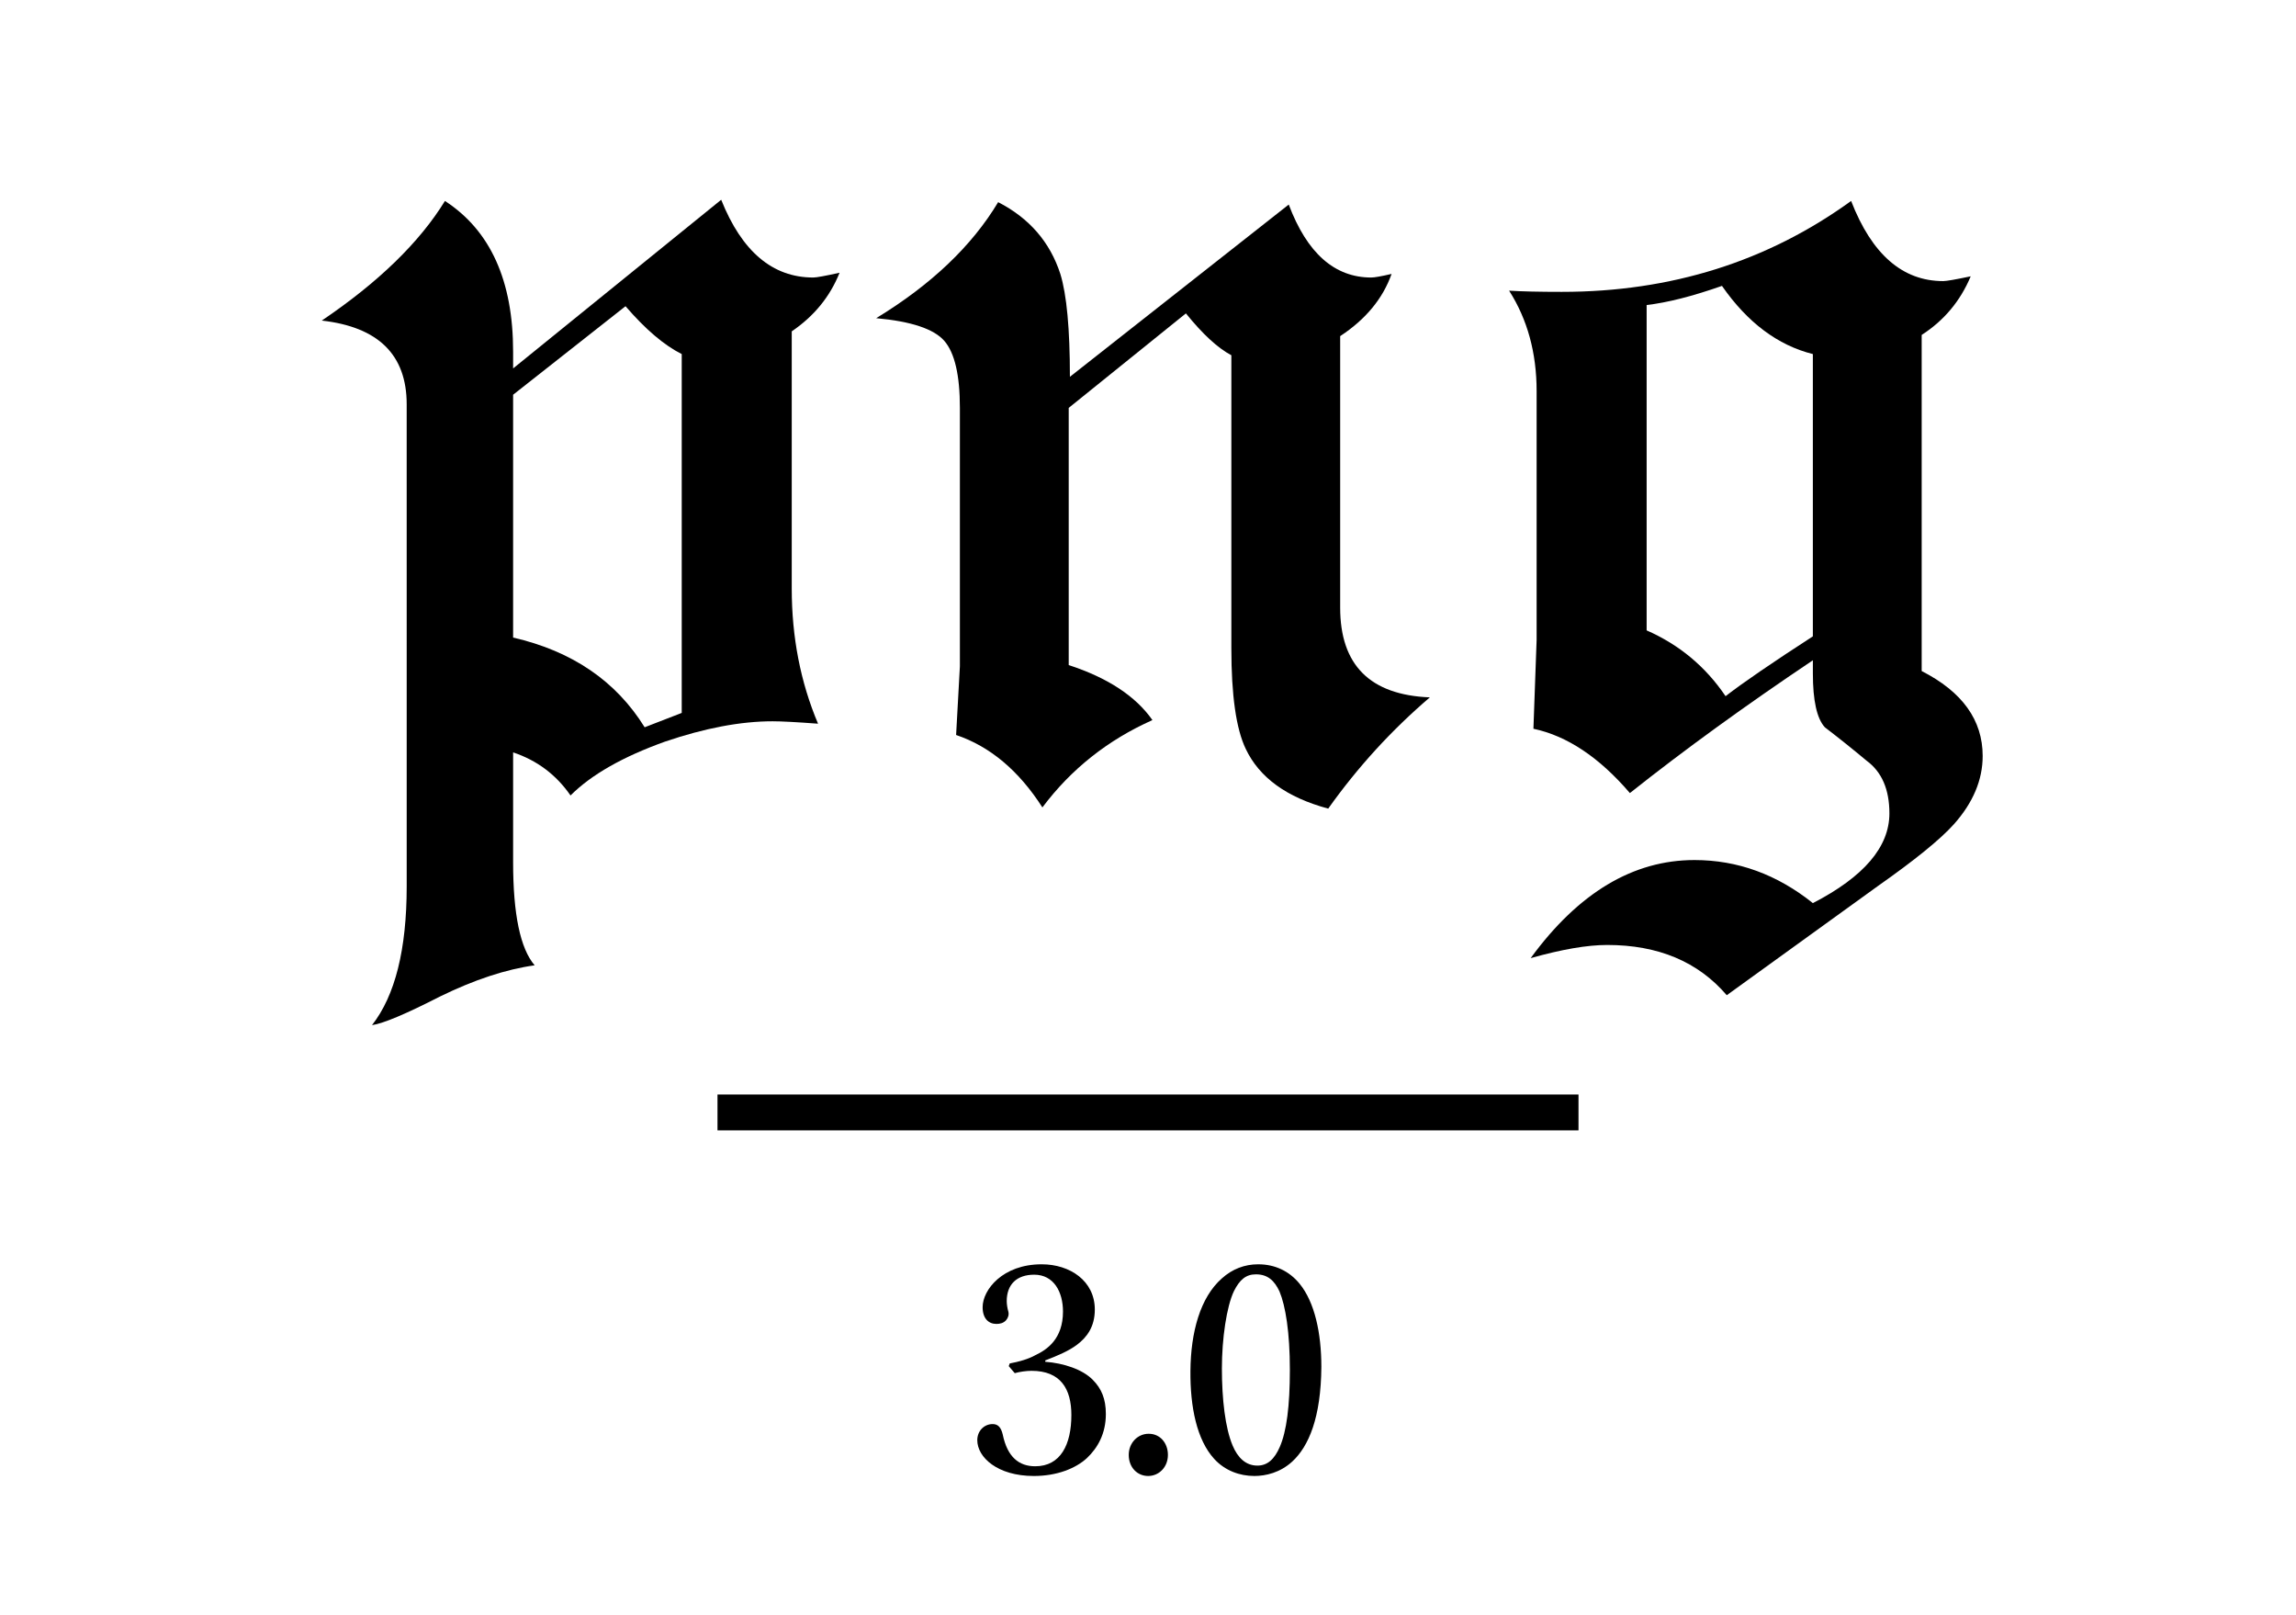
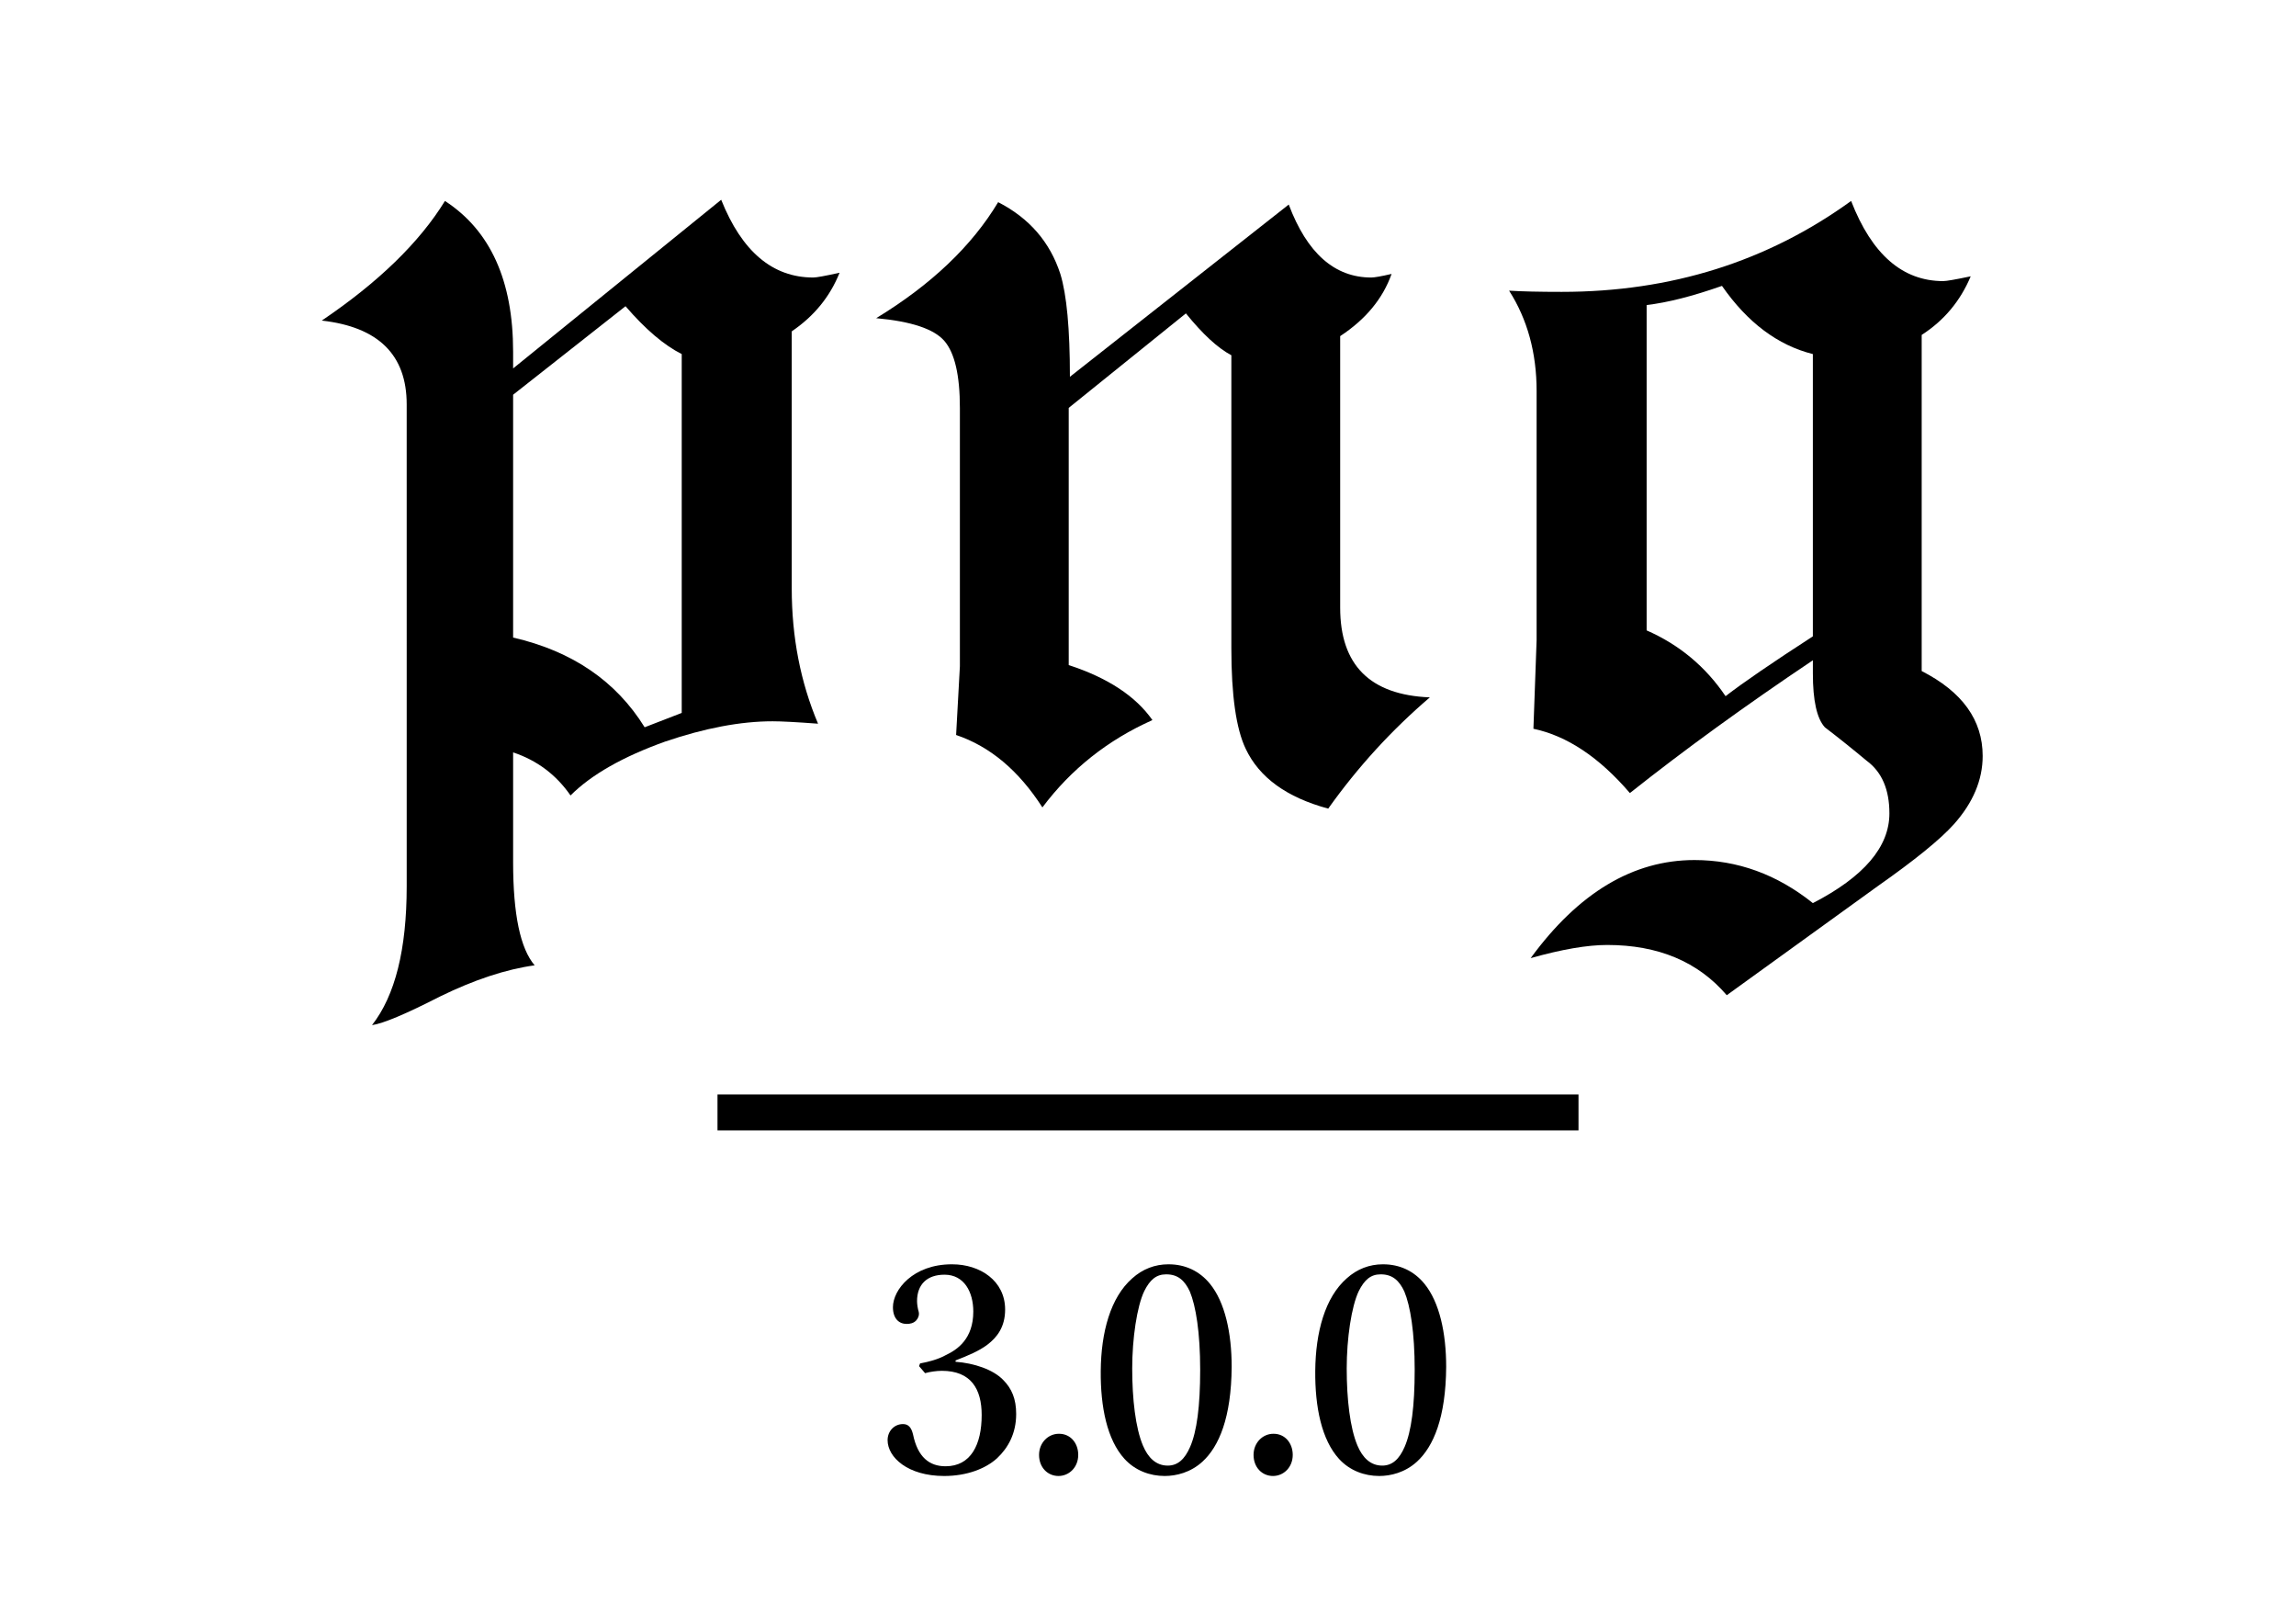
<svg xmlns="http://www.w3.org/2000/svg" width="256" height="180" viewBox="0 0 256 180" version="1.1" id="svg8">
  <defs id="defs2" />
  <g id="layer1" />
  <g aria-label="png" style="font-style:normal;font-variant:normal;font-weight:normal;font-stretch:normal;font-size:133.333px;line-height:1.25;font-family:'Engravers Old English';-inkscape-font-specification:'Engravers Old English';text-align:center;letter-spacing:0px;word-spacing:0px;text-anchor:middle;fill:#000000;fill-opacity:1;stroke:none" id="text12">
    <path d="m 57.211,71.067 c 6.578,1.511 11.467,4.844 14.667,10 l 4.133,-1.6 V 39.467 C 74.056,38.489 71.967,36.711 69.745,34.133 L 57.211,44 Z M 45.345,45.067 c 0,-5.511 -3.156,-8.622 -9.467,-9.333 6.311,-4.267 10.889,-8.711 13.733,-13.333 5.067,3.289 7.6,8.889 7.6,16.8 v 1.867 L 80.411,22.267 c 2.311,5.778 5.733,8.667 10.267,8.667 0.356,0 1.333,-0.178 2.933,-0.533 -1.067,2.667 -2.844,4.844 -5.333,6.533 v 28.667 c 0,5.422 0.978,10.444 2.933,15.067 C 88.811,80.489 87.123,80.4 86.145,80.4 c -3.556,0 -7.556,0.756 -12,2.267 -4.711,1.689 -8.222,3.689 -10.533,6 -1.6,-2.311 -3.733,-3.911 -6.4,-4.8 v 12.267 c 0,5.778 0.8,9.6 2.4,11.467 -3.2,0.444 -6.711,1.6 -10.533,3.467 -3.822,1.956 -6.356,3.022 -7.6,3.2 2.578,-3.289 3.867,-8.444 3.867,-15.467 V 80.533 l 0,-8.533 z" id="path18" />
    <path d="m 116.226,90 c -2.636,-4.108 -5.843,-6.799 -9.621,-8.073 l 0.421,-7.66 V 45.467 c 0,-3.644 -0.578,-6.133 -1.733,-7.467 -1.156,-1.333 -3.689,-2.178 -7.6,-2.533 6.133,-3.733 10.667,-8.044 13.6,-12.933 3.467,1.778 5.778,4.444 6.933,8 0.711,2.311 1.067,6.133 1.067,11.467 l 24.4,-19.2 c 2.044,5.422 5.111,8.133 9.2,8.133 0.356,0 1.111,-0.133 2.267,-0.4 -0.978,2.756 -2.889,5.067 -5.733,6.933 v 30.267 c 0,6.4 3.333,9.733 10,10 -4.267,3.644 -8.044,7.778 -11.333,12.4 -4.622,-1.244 -7.689,-3.467 -9.2,-6.667 -1.067,-2.222 -1.6,-5.956 -1.6,-11.2 V 39.6 c -1.511,-0.8 -3.2,-2.356 -5.067,-4.667 l -13.067,10.533 v 28.667 c 4.356,1.422 7.467,3.467 9.333,6.133 -4.978,2.222 -9.067,5.467 -12.267,9.733 z" id="path20" />
    <path d="m 214.264,74.8 c 4.533,2.311 6.8,5.467 6.8,9.467 0,2.667 -1.067,5.2 -3.2,7.6 -1.511,1.689 -4.356,4 -8.533,6.933 l -16.8,12.133 c -3.2,-3.733 -7.644,-5.6 -13.333,-5.6 -2.222,0 -5.067,0.489 -8.533,1.467 5.333,-7.289 11.422,-10.933 18.267,-10.933 4.8,0 9.2,1.6 13.2,4.8 5.689,-2.933 8.533,-6.267 8.533,-10 0,-2.667 -0.844,-4.622 -2.533,-5.867 -1.6,-1.333 -3.156,-2.578 -4.667,-3.733 -0.889,-0.978 -1.333,-2.978 -1.333,-6 V 73.6 C 194.575,78.667 187.775,83.6 181.73,88.4 c -3.415,-3.984 -7,-6.373 -10.756,-7.169 l 0.356,-9.898 V 43.6 c 0,-4.267 -1.022,-8 -3.067,-11.2 1.422,0.089 3.378,0.133 5.867,0.133 12.178,0 22.933,-3.378 32.267,-10.133 2.311,5.956 5.733,8.933 10.267,8.933 0.356,0 1.378,-0.178 3.067,-0.533 -1.156,2.756 -2.978,4.933 -5.467,6.533 z M 202.13,70.933 V 39.467 c -3.911,-0.978 -7.289,-3.511 -10.133,-7.6 -3.289,1.156 -6.089,1.867 -8.4,2.133 v 36.267 c 3.644,1.6 6.578,4.044 8.8,7.333 1.956,-1.511 5.2,-3.733 9.733,-6.667 z" id="path22" />
  </g>
  <path style="fill:none;stroke:#000000;stroke-width:4;stroke-linecap:butt;stroke-linejoin:miter;stroke-miterlimit:4;stroke-dasharray:none;stroke-opacity:1" d="m 80,124 h 96" id="path16" />
  <g aria-label="3.0.0" style="font-style:normal;font-variant:normal;font-weight:normal;font-stretch:normal;font-size:37.333px;line-height:1.25;font-family:'Kepler Std';-inkscape-font-specification:'Kepler Std';text-align:center;letter-spacing:0px;word-spacing:0px;text-anchor:middle;fill:#000000;fill-opacity:1;stroke:none" id="text828">
-     <path d="m 116.132,140.928 c -4.331,0 -6.571,2.837 -6.571,4.779 0,1.269 0.672,1.867 1.531,1.867 0.373,0 0.784,-0.075 1.083,-0.411 0.224,-0.261 0.336,-0.597 0.261,-0.933 -0.112,-0.373 -0.187,-0.859 -0.187,-1.195 0,-1.867 1.12,-2.949 3.061,-2.949 2.203,0 3.211,1.941 3.211,4.107 0,3.061 -1.792,4.256 -3.061,4.853 -0.784,0.448 -1.867,0.747 -2.875,0.933 l -0.112,0.299 0.672,0.784 c 0.523,-0.149 1.269,-0.261 1.867,-0.261 3.248,0 4.443,2.016 4.443,4.928 0,3.285 -1.195,5.712 -4.032,5.712 -1.792,0 -3.099,-1.008 -3.621,-3.547 -0.187,-0.784 -0.523,-1.157 -1.12,-1.157 -0.971,0 -1.717,0.784 -1.717,1.792 0,1.904 2.24,3.995 6.309,3.995 2.539,0 4.629,-0.821 5.899,-1.979 1.232,-1.157 2.128,-2.763 2.128,-4.928 0,-1.68 -0.485,-2.837 -1.456,-3.808 -1.12,-1.157 -3.248,-1.867 -5.301,-2.016 v -0.149 c 1.344,-0.523 2.613,-1.045 3.547,-1.755 1.083,-0.821 1.979,-1.979 1.979,-3.92 0,-3.211 -2.8,-5.04 -5.899,-5.04 z" id="path830" />
-     <path d="m 128.056,159.819 c -1.195,0 -2.203,1.008 -2.203,2.352 0,1.419 0.971,2.352 2.165,2.352 1.195,0 2.203,-0.971 2.203,-2.352 0,-1.307 -0.859,-2.352 -2.128,-2.352 z" id="path832" />
-     <path d="m 140.272,140.928 c -1.493,0 -2.875,0.523 -4.032,1.568 -2.427,2.128 -3.472,6.011 -3.509,10.304 -0.037,4.032 0.709,7.691 2.651,9.819 1.195,1.307 2.837,1.904 4.48,1.904 1.269,0 2.875,-0.373 4.219,-1.605 1.829,-1.68 3.211,-4.891 3.248,-10.565 0,-3.771 -0.747,-7.205 -2.427,-9.259 -1.157,-1.419 -2.763,-2.165 -4.592,-2.165 z m -0.224,1.12 c 1.307,0 2.053,0.709 2.613,1.904 0.672,1.605 1.157,4.555 1.157,8.736 0,4.069 -0.373,6.869 -1.12,8.587 -0.597,1.381 -1.381,2.091 -2.501,2.091 -1.307,0 -2.203,-0.896 -2.763,-2.24 -0.821,-1.941 -1.195,-5.152 -1.195,-8.587 0,-3.323 0.523,-6.907 1.344,-8.624 0.635,-1.269 1.344,-1.867 2.427,-1.867 z" id="path834" />
+     <path d="m 106.132,140.928 c -4.331,0 -6.571,2.837 -6.571,4.779 0,1.269 0.672,1.867 1.531,1.867 0.373,0 0.784,-0.075 1.083,-0.411 0.224,-0.261 0.336,-0.597 0.261,-0.933 -0.112,-0.373 -0.187,-0.859 -0.187,-1.195 0,-1.867 1.12,-2.949 3.061,-2.949 2.203,0 3.211,1.941 3.211,4.107 0,3.061 -1.792,4.256 -3.061,4.853 -0.784,0.448 -1.867,0.747 -2.875,0.933 l -0.112,0.299 0.672,0.784 c 0.523,-0.149 1.269,-0.261 1.867,-0.261 3.248,0 4.443,2.016 4.443,4.928 0,3.285 -1.195,5.712 -4.032,5.712 -1.792,0 -3.099,-1.008 -3.621,-3.547 -0.187,-0.784 -0.523,-1.157 -1.12,-1.157 -0.971,0 -1.717,0.784 -1.717,1.792 0,1.904 2.24,3.995 6.309,3.995 2.539,0 4.629,-0.821 5.899,-1.979 1.232,-1.157 2.128,-2.763 2.128,-4.928 0,-1.68 -0.485,-2.837 -1.456,-3.808 -1.12,-1.157 -3.248,-1.867 -5.301,-2.016 v -0.149 c 1.344,-0.523 2.613,-1.045 3.547,-1.755 1.083,-0.821 1.979,-1.979 1.979,-3.92 0,-3.211 -2.8,-5.04 -5.899,-5.04 z" style="" id="path830" />
+     <path d="m 118.056,159.819 c -1.195,0 -2.203,1.008 -2.203,2.352 0,1.419 0.971,2.352 2.165,2.352 1.195,0 2.203,-0.971 2.203,-2.352 0,-1.307 -0.859,-2.352 -2.128,-2.352 z" style="" id="path832" />
+     <path d="m 130.272,140.928 c -1.493,0 -2.875,0.523 -4.032,1.568 -2.427,2.128 -3.472,6.011 -3.509,10.304 -0.037,4.032 0.709,7.691 2.651,9.819 1.195,1.307 2.837,1.904 4.48,1.904 1.269,0 2.875,-0.373 4.219,-1.605 1.829,-1.68 3.211,-4.891 3.248,-10.565 0,-3.771 -0.747,-7.205 -2.427,-9.259 -1.157,-1.419 -2.763,-2.165 -4.592,-2.165 z m -0.224,1.12 c 1.307,0 2.053,0.709 2.613,1.904 0.672,1.605 1.157,4.555 1.157,8.736 0,4.069 -0.373,6.869 -1.12,8.587 -0.597,1.381 -1.381,2.091 -2.501,2.091 -1.307,0 -2.203,-0.896 -2.763,-2.24 -0.821,-1.941 -1.195,-5.152 -1.195,-8.587 0,-3.323 0.523,-6.907 1.344,-8.624 0.635,-1.269 1.344,-1.867 2.427,-1.867 z" style="" id="path834" />
+     <path d="m 141.973,159.819 c -1.195,0 -2.203,1.008 -2.203,2.352 0,1.419 0.971,2.352 2.165,2.352 1.195,0 2.203,-0.971 2.203,-2.352 0,-1.307 -0.859,-2.352 -2.128,-2.352 z" style="" id="path836" />
+     <path d="m 154.189,140.928 c -1.493,0 -2.875,0.523 -4.032,1.568 -2.427,2.128 -3.472,6.011 -3.509,10.304 -0.037,4.032 0.709,7.691 2.651,9.819 1.195,1.307 2.837,1.904 4.48,1.904 1.269,0 2.875,-0.373 4.219,-1.605 1.829,-1.68 3.211,-4.891 3.248,-10.565 0,-3.771 -0.747,-7.205 -2.427,-9.259 -1.157,-1.419 -2.763,-2.165 -4.592,-2.165 z m -0.224,1.12 c 1.307,0 2.053,0.709 2.613,1.904 0.672,1.605 1.157,4.555 1.157,8.736 0,4.069 -0.373,6.869 -1.12,8.587 -0.597,1.381 -1.381,2.091 -2.501,2.091 -1.307,0 -2.203,-0.896 -2.763,-2.24 -0.821,-1.941 -1.195,-5.152 -1.195,-8.587 0,-3.323 0.523,-6.907 1.344,-8.624 0.635,-1.269 1.344,-1.867 2.427,-1.867 z" style="" id="path838" />
  </g>
</svg>
